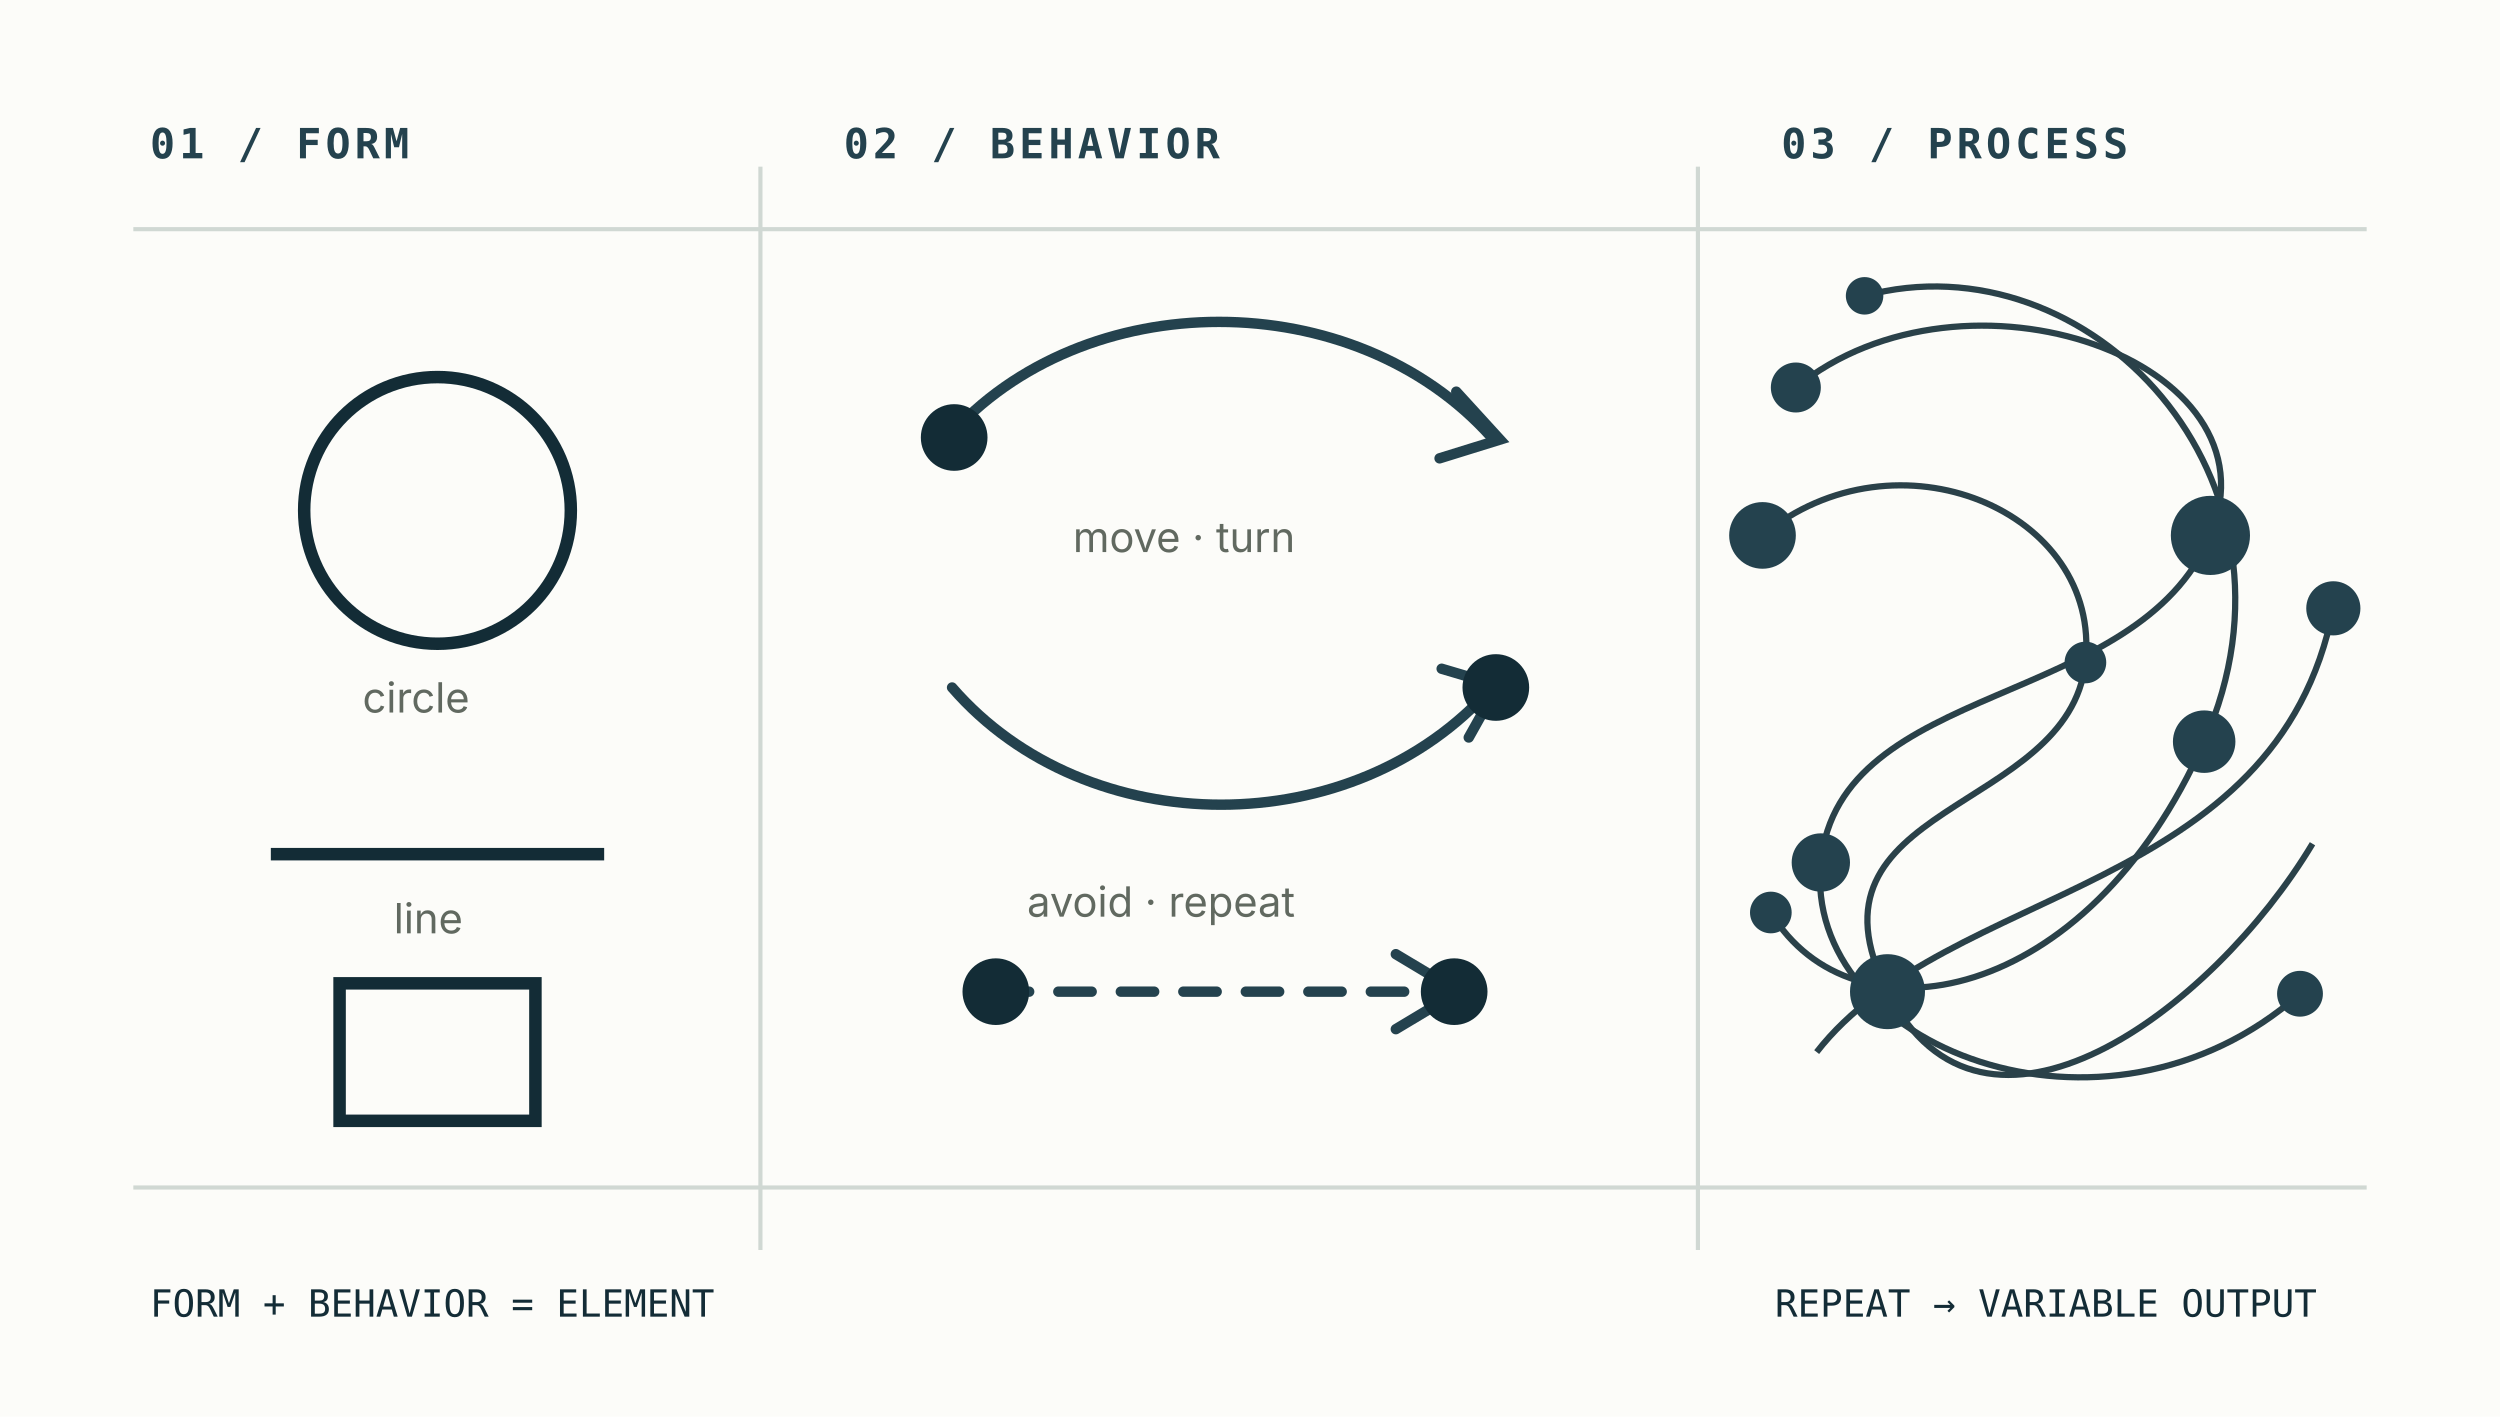
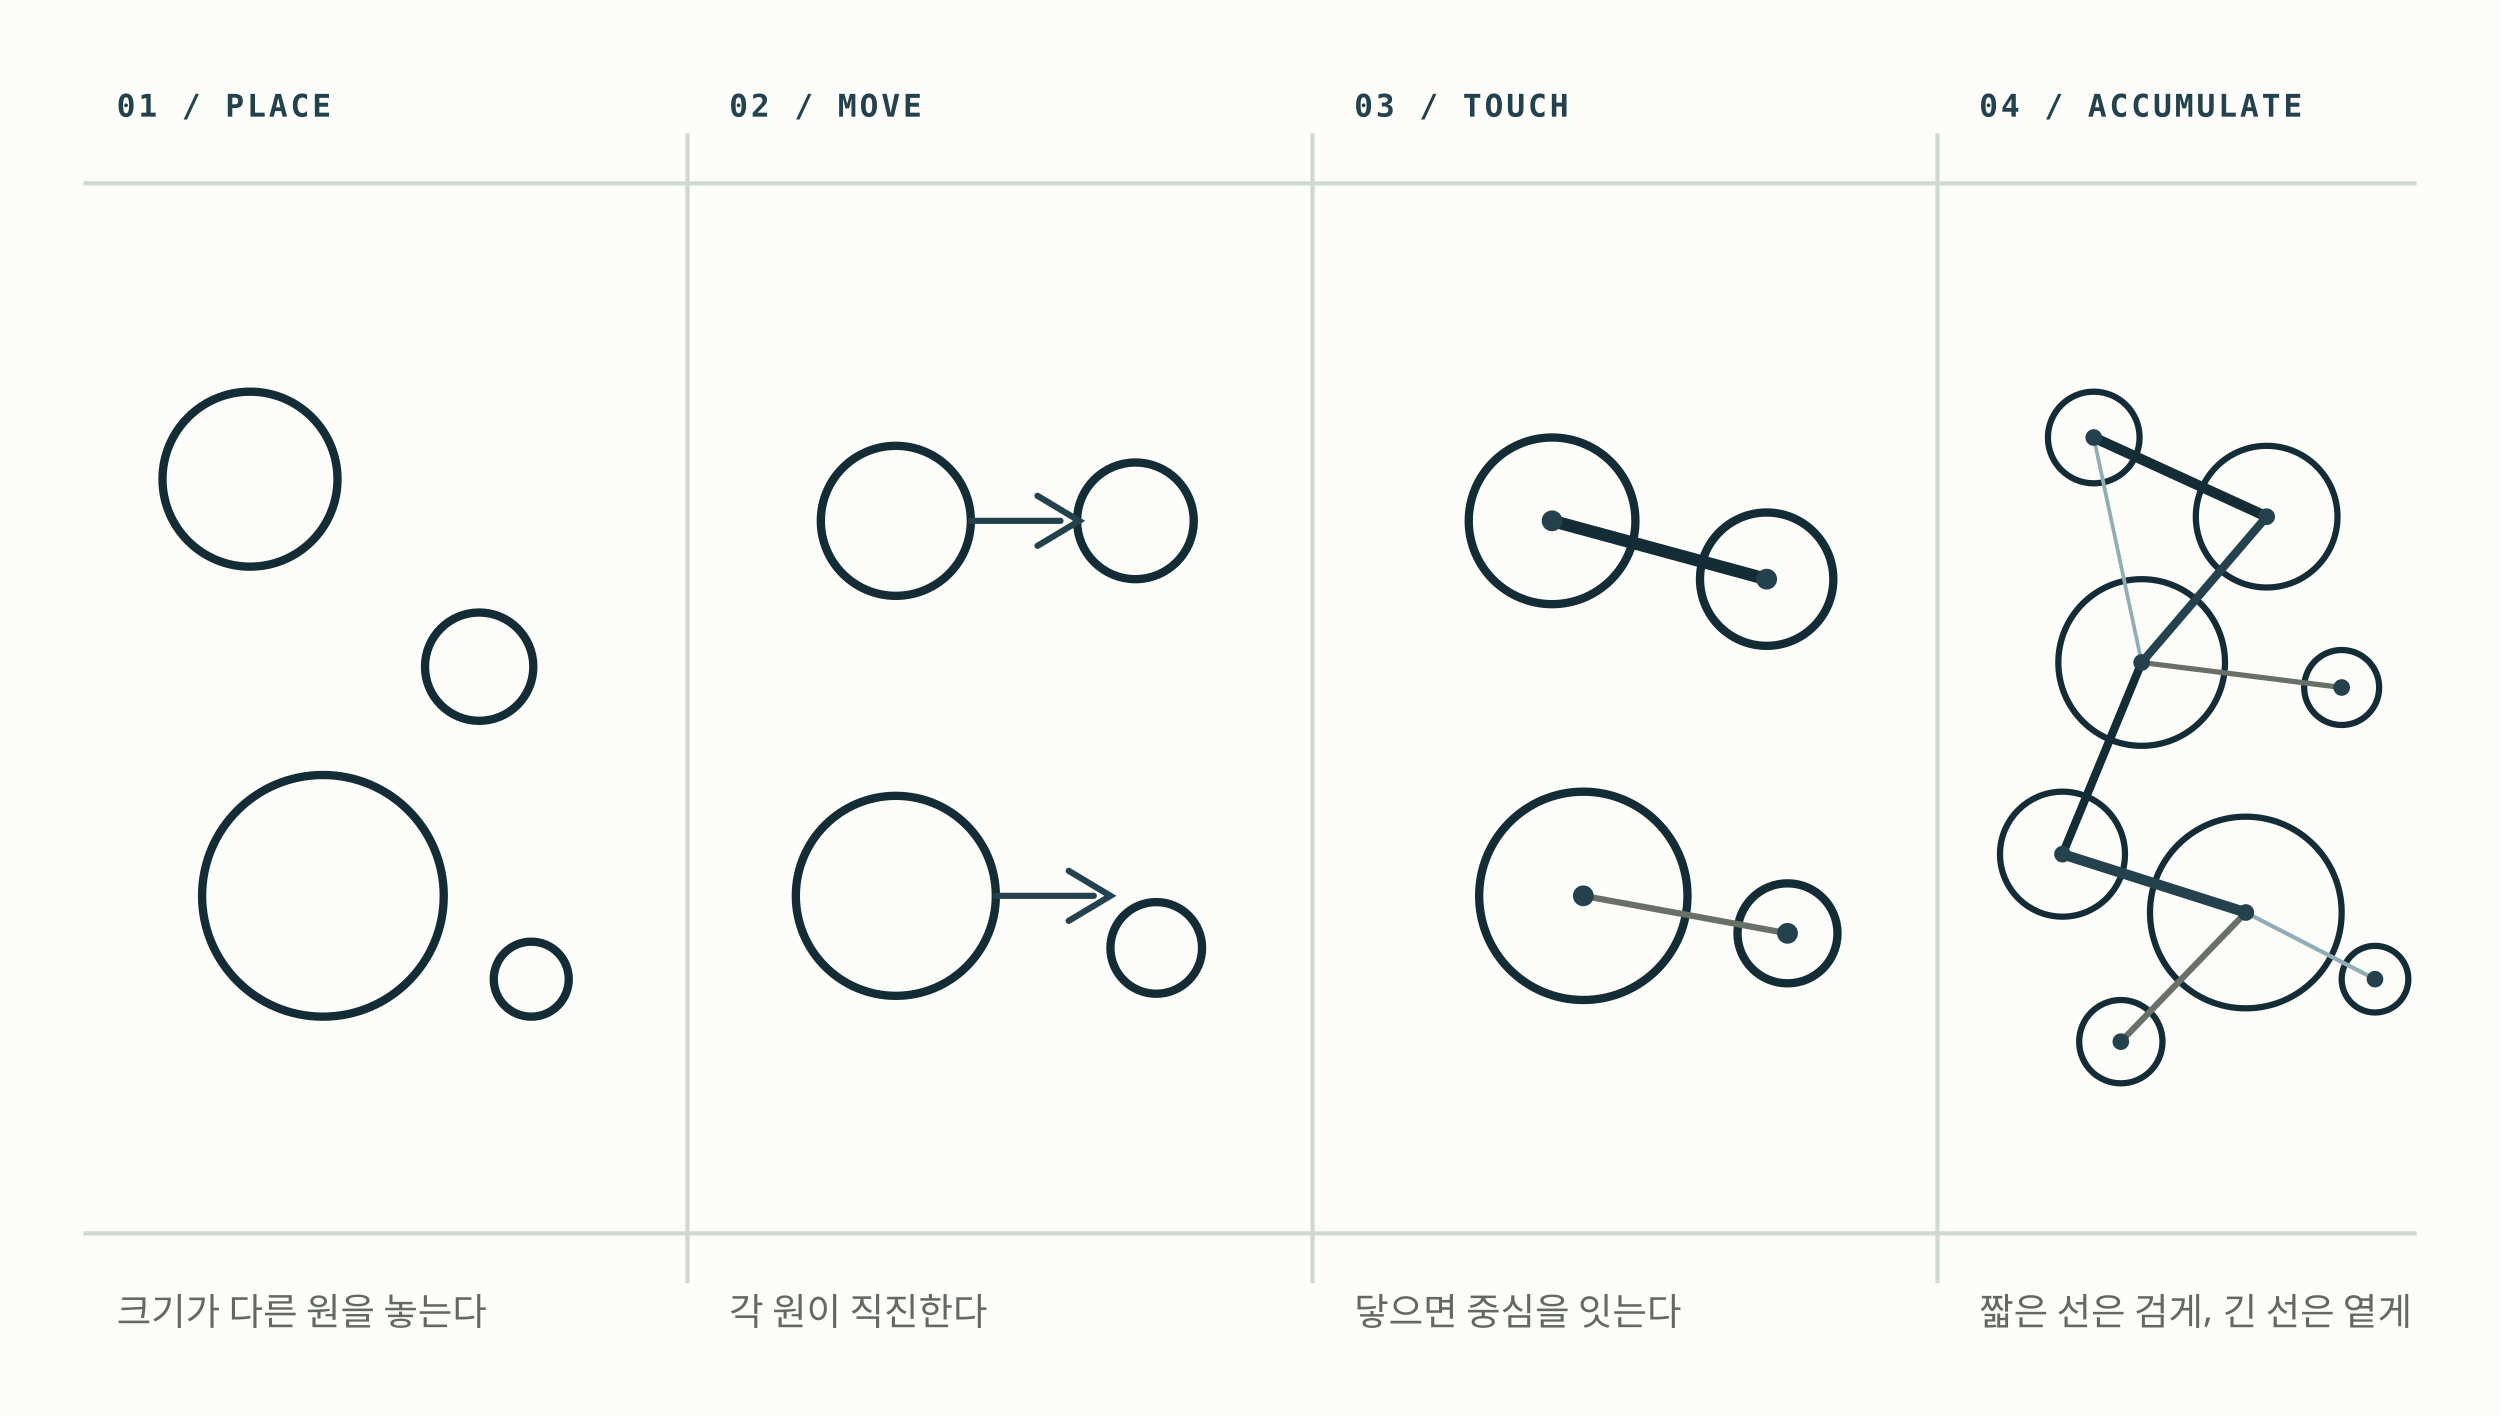
<svg xmlns="http://www.w3.org/2000/svg" viewBox="0 0 1200 680" role="img" aria-labelledby="title desc">
  <rect width="1200" height="680" fill="#fcfcf9" />
  <g fill="none" stroke="#d0d8d3" stroke-width="2">
-     <path d="M64 110H1136M64 570H1136" />
-     <path d="M365 80V600M815 80V600" />
+     <path d="M40 88H1160M40 592H1160" />
+     <path d="M330 64V616M630 64V616M930 64V616" />
  </g>
-   <g fill="#24424e" font-family="ui-monospace, SFMono-Regular, Menlo, monospace" font-size="20" font-weight="600" letter-spacing="2">
-     <text x="72" y="76">01 / FORM</text>
-     <text x="405" y="76">02 / BEHAVIOR</text>
-     <text x="855" y="76">03 / PROCESS</text>
+   <g fill="#24424e" font-family="IBM Plex Mono, ui-monospace, monospace" font-size="15" font-weight="600" letter-spacing="1.4">
+     <text x="56" y="56">01 / PLACE</text>
+     <text x="350" y="56">02 / MOVE</text>
+     <text x="650" y="56">03 / TOUCH</text>
+     <text x="950" y="56">04 / ACCUMULATE</text>
  </g>
-   <g fill="none" stroke="#132c36" stroke-width="6">
-     <circle cx="210" cy="245" r="64" />
-     <path d="M130 410H290" />
-     <rect x="163" y="472" width="94" height="66" />
+   <g fill="none" stroke="#132c36" stroke-width="4">
+     <circle cx="120" cy="230" r="42" />
+     <circle cx="230" cy="320" r="26" />
+     <circle cx="155" cy="430" r="58" />
+     <circle cx="255" cy="470" r="18" />
  </g>
-   <g fill="#616960" font-family="Inter, Apple SD Gothic Neo, sans-serif" font-size="20">
-     <text x="174" y="342">circle</text>
-     <text x="189" y="448">line</text>
+   <g fill="none" stroke="#132c36" stroke-width="4">
+     <circle cx="430" cy="250" r="36" />
+     <circle cx="545" cy="250" r="28" />
+     <circle cx="430" cy="430" r="48" />
+     <circle cx="555" cy="455" r="22" />
  </g>
-   <g fill="none" stroke="#24424e" stroke-linecap="round">
-     <path d="M455 210C520 136 650 136 716 210" stroke-width="5" />
-     <path d="M699 188L720 211 691 220" stroke-width="5" />
-     <path d="M457 330C522 405 650 405 716 330" stroke-width="5" />
-     <path d="M692 321L719 329 705 354" stroke-width="5" />
-     <path d="M478 476L696 476" stroke-width="5" stroke-dasharray="16 14" />
-     <path d="M670 458L700 476 670 494" stroke-width="5" />
+   <g fill="none" stroke="#24424e" stroke-width="3" stroke-linecap="round">
+     <path d="M466 250H509" />
+     <path d="M498 238L518 250 498 262" />
+     <path d="M478 430H525" />
+     <path d="M513 418L533 430 513 442" />
  </g>
-   <g fill="#132c36">
-     <circle cx="458" cy="210" r="16" />
-     <circle cx="718" cy="330" r="16" />
-     <circle cx="478" cy="476" r="16" />
-     <circle cx="698" cy="476" r="16" />
+   <g fill="none" stroke="#132c36" stroke-width="4">
+     <circle cx="745" cy="250" r="40" />
+     <circle cx="848" cy="278" r="32" />
+     <circle cx="760" cy="430" r="50" />
+     <circle cx="858" cy="448" r="24" />
  </g>
-   <g fill="#616960" font-family="Inter, Apple SD Gothic Neo, sans-serif" font-size="20">
-     <text x="515" y="265">move · turn</text>
-     <text x="493" y="440">avoid · repeat</text>
-   </g>
-   <g fill="none" stroke="#132c36" stroke-width="3" opacity=".9">
-     <path d="M862 186C943 120 1096 173 1061 257S883 326 874 414 1010 560 1104 477" />
-     <path d="M846 257C910 204 1009 245 1001 318S860 385 906 476 1062 485 1110 405" />
-     <path d="M895 142C1002 113 1114 229 1058 356S889 503 850 438" />
-     <path d="M872 505C935 424 1093 430 1120 292" />
+   <g stroke-linecap="round">
+     <path d="M745 250L848 278" stroke="#132c36" stroke-width="6" />
+     <path d="M760 430L858 448" stroke="#687068" stroke-width="3" />
  </g>
  <g fill="#24424e">
-     <circle cx="862" cy="186" r="12" />
-     <circle cx="1061" cy="257" r="19" />
-     <circle cx="874" cy="414" r="14" />
-     <circle cx="1104" cy="477" r="11" />
-     <circle cx="846" cy="257" r="16" />
-     <circle cx="1001" cy="318" r="10" />
-     <circle cx="906" cy="476" r="18" />
-     <circle cx="895" cy="142" r="9" />
-     <circle cx="1058" cy="356" r="15" />
-     <circle cx="850" cy="438" r="10" />
-     <circle cx="1120" cy="292" r="13" />
+     <circle cx="745" cy="250" r="5" />
+     <circle cx="848" cy="278" r="5" />
+     <circle cx="760" cy="430" r="5" />
+     <circle cx="858" cy="448" r="5" />
  </g>
-   <g fill="#132c36" font-family="ui-monospace, SFMono-Regular, Menlo, monospace" font-size="18">
-     <text x="72" y="632">FORM + BEHAVIOR = ELEMENT</text>
-     <text x="852" y="632">REPEAT → VARIABLE OUTPUT</text>
+   <g fill="none" stroke="#132c36">
+     <circle cx="1005" cy="210" r="22" stroke-width="3" />
+     <circle cx="1088" cy="248" r="34" stroke-width="3" />
+     <circle cx="1028" cy="318" r="40" stroke-width="3" />
+     <circle cx="1124" cy="330" r="18" stroke-width="3" />
+     <circle cx="990" cy="410" r="30" stroke-width="3" />
+     <circle cx="1078" cy="438" r="46" stroke-width="3" />
+     <circle cx="1140" cy="470" r="16" stroke-width="3" />
+     <circle cx="1018" cy="500" r="20" stroke-width="3" />
+   </g>
+   <g stroke-linecap="round">
+     <path d="M1005 210L1088 248" stroke="#132c36" stroke-width="5" />
+     <path d="M1088 248L1028 318" stroke="#24424e" stroke-width="4" />
+     <path d="M1028 318L1124 330" stroke="#687068" stroke-width="2.5" />
+     <path d="M1028 318L990 410" stroke="#132c36" stroke-width="4" />
+     <path d="M990 410L1078 438" stroke="#24424e" stroke-width="5" />
+     <path d="M1078 438L1140 470" stroke="#91aeb4" stroke-width="2" />
+     <path d="M1078 438L1018 500" stroke="#687068" stroke-width="3" />
+     <path d="M1005 210L1028 318" stroke="#91aeb4" stroke-width="1.8" />
+   </g>
+   <g fill="#24424e">
+     <circle cx="1005" cy="210" r="4" />
+     <circle cx="1088" cy="248" r="4" />
+     <circle cx="1028" cy="318" r="4" />
+     <circle cx="1124" cy="330" r="4" />
+     <circle cx="990" cy="410" r="4" />
+     <circle cx="1078" cy="438" r="4" />
+     <circle cx="1140" cy="470" r="4" />
+     <circle cx="1018" cy="500" r="4" />
+   </g>
+   <g fill="#616960" font-family="Apple SD Gothic Neo, Noto Sans KR, sans-serif" font-size="18">
+     <text x="56" y="636">크기가 다른 원을 놓는다</text>
+     <text x="350" y="636">각 원이 직진한다</text>
+     <text x="650" y="636">닿으면 중심을 잇는다</text>
+     <text x="950" y="636">짧은 선은 검게, 긴 선은 옅게</text>
  </g>
</svg>
